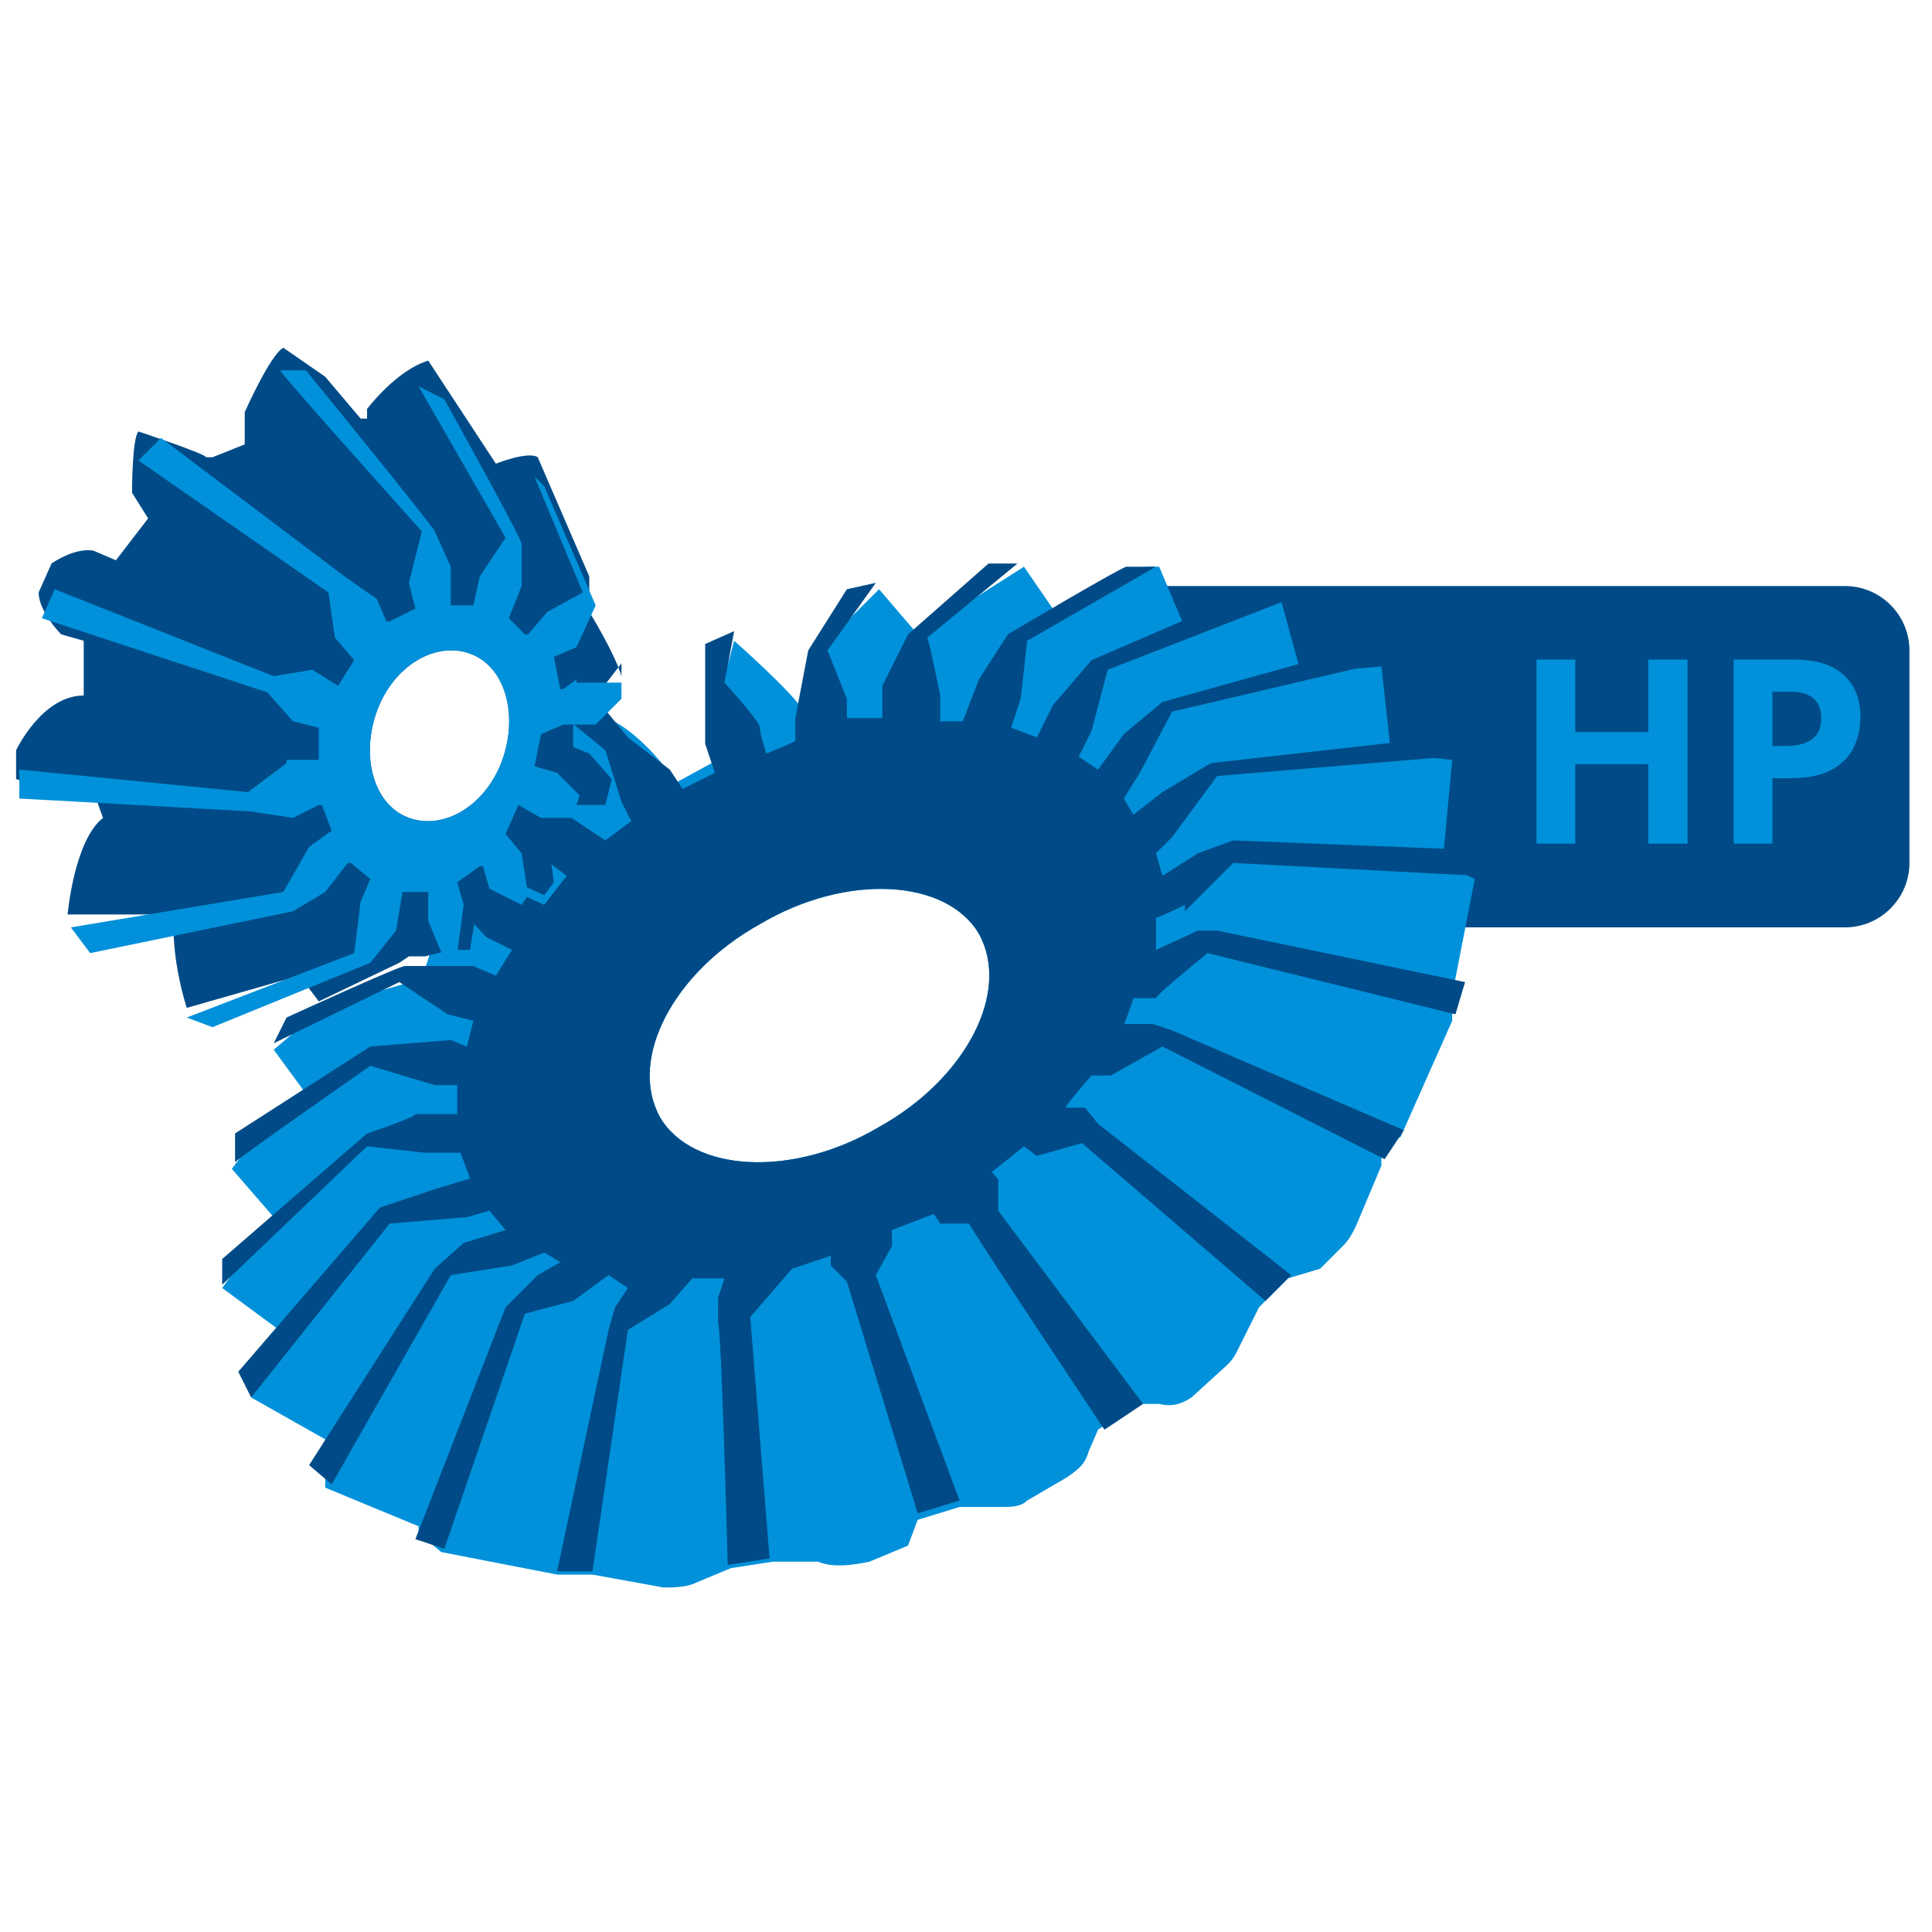
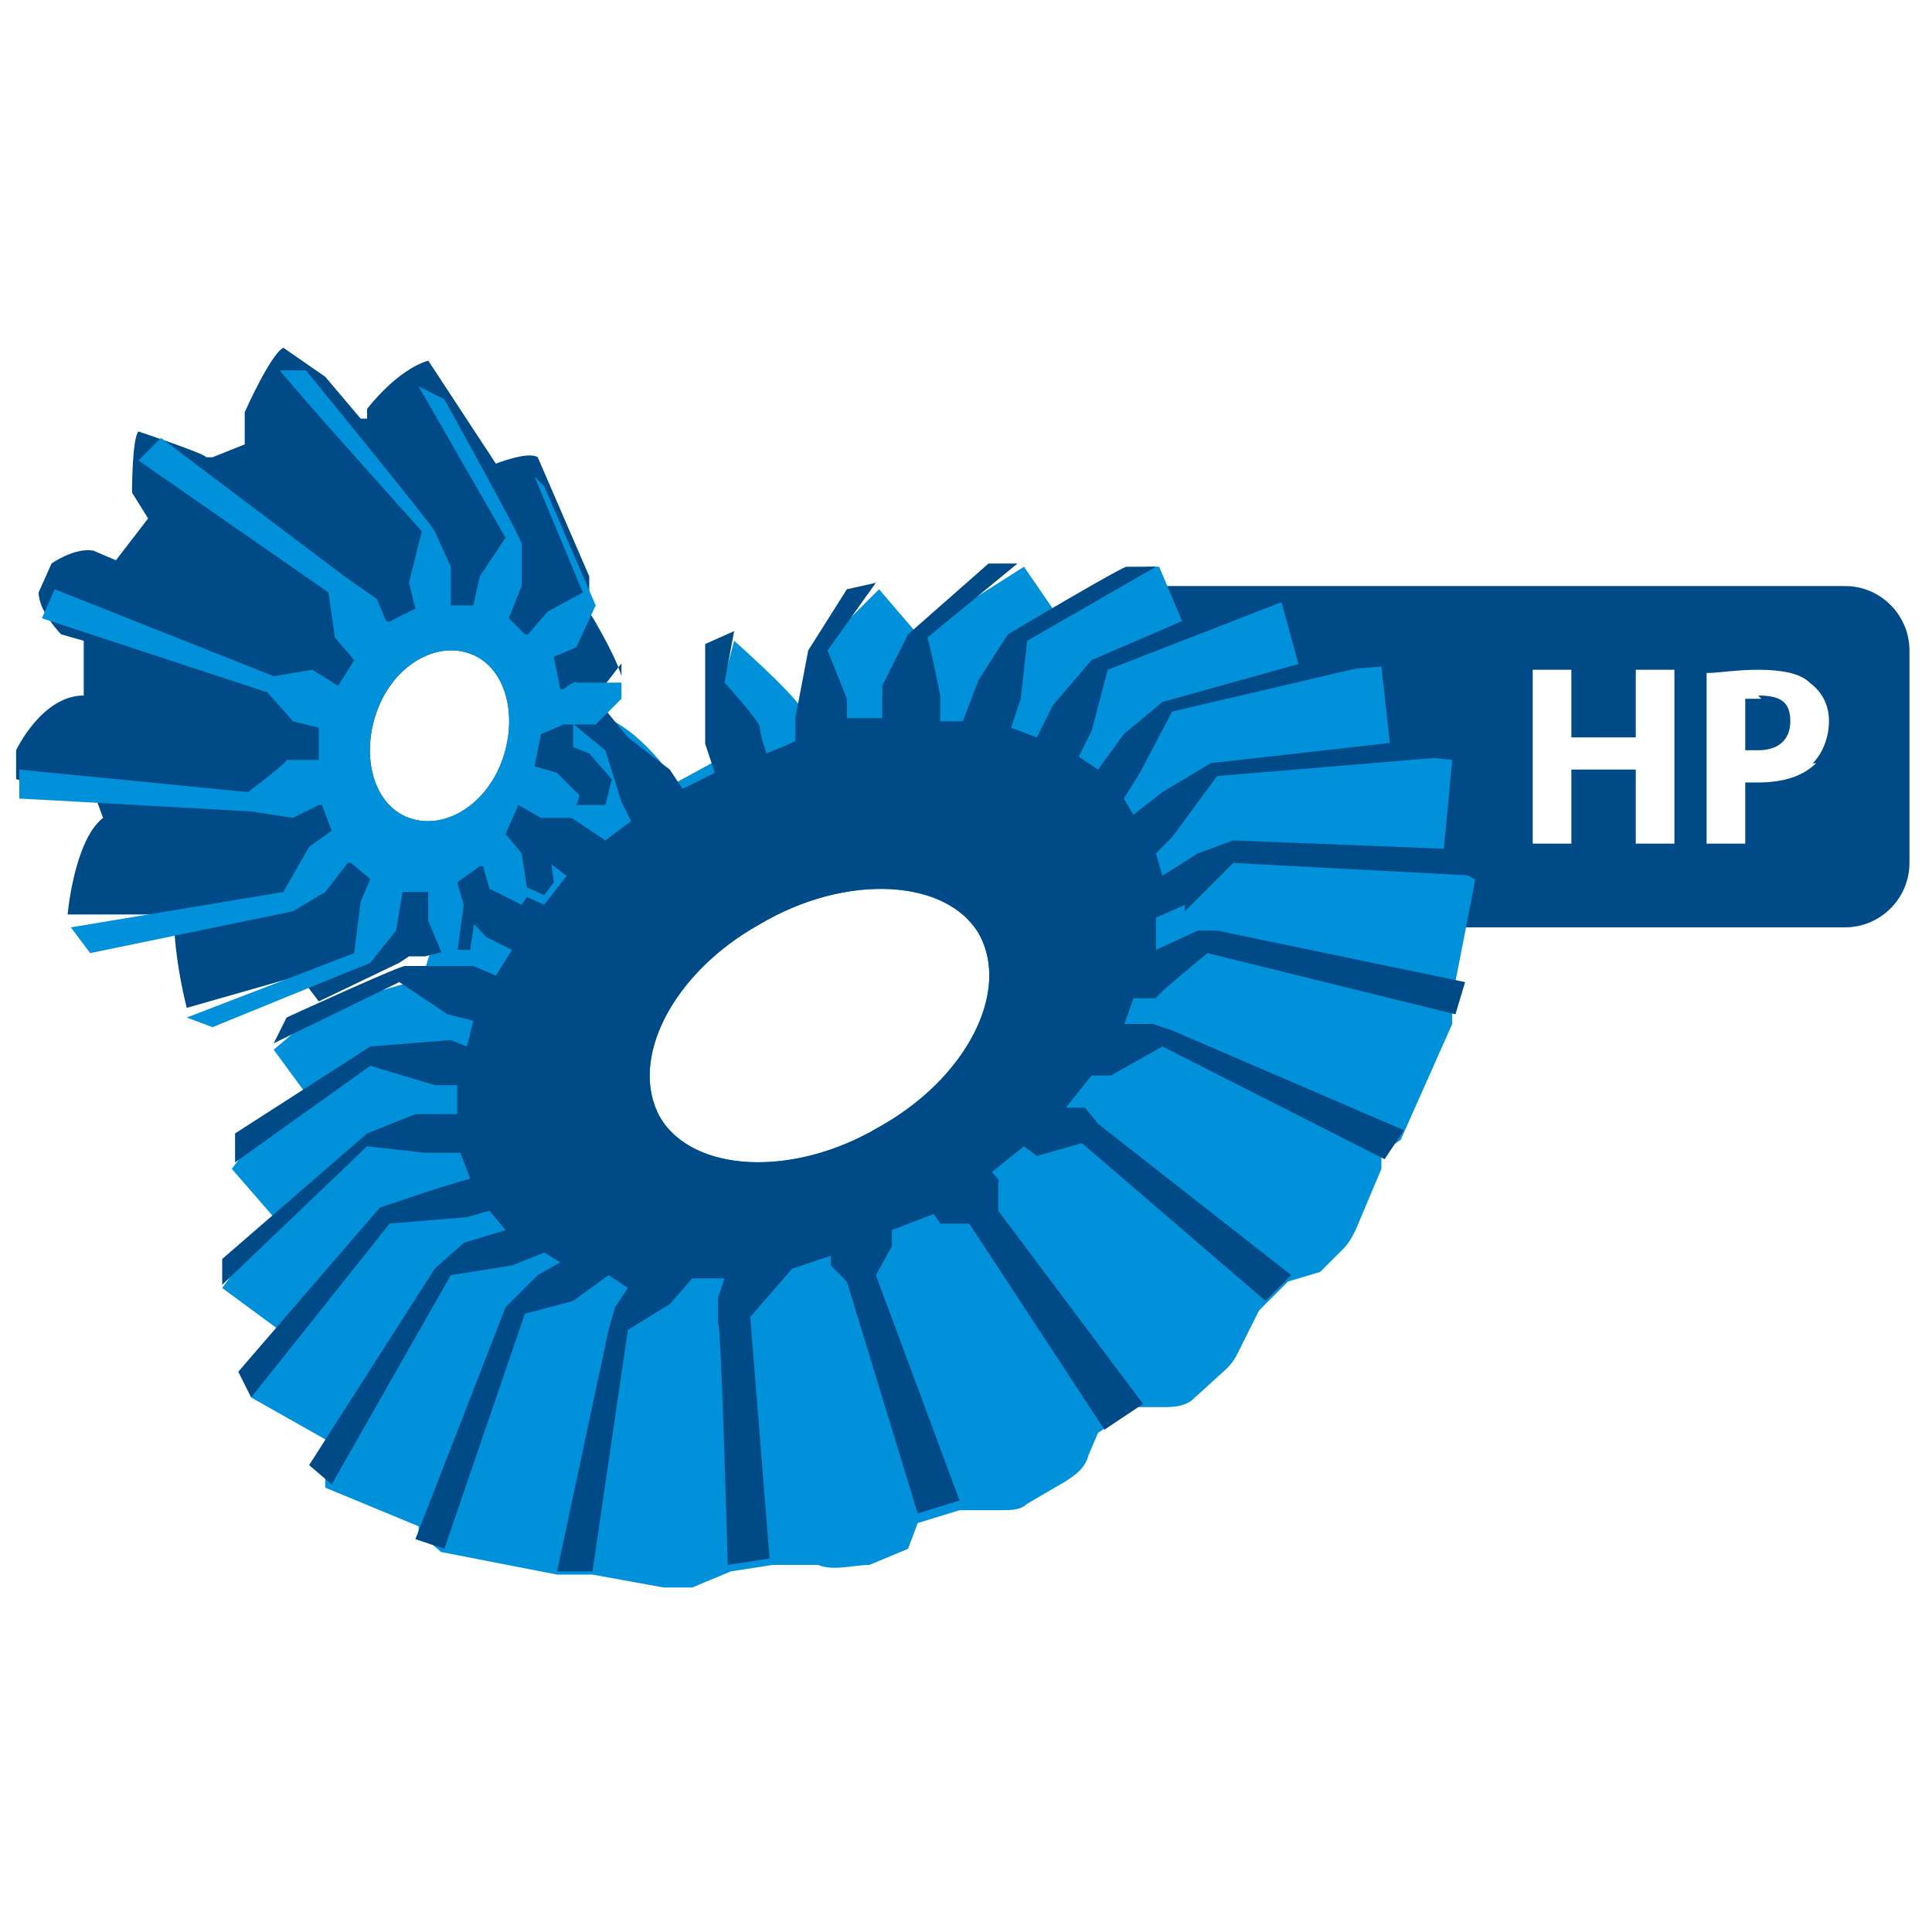
<svg xmlns="http://www.w3.org/2000/svg" id="Livello_1" version="1.1" viewBox="0 0 60 60">
  <defs>
    <style>
-       .st0, .st1 {
+       .st0 {
        fill: #0091da;
      }

      .st1 {
-         font-family: MyriadPro-Bold, 'Myriad Pro';
-         font-size: 8px;
-         font-weight: 700;
-       }
- 
-       .st1, .st2 {
-         isolation: isolate;
-       }
- 
-       .st3 {
        fill: #004b87;
      }
    </style>
  </defs>
-   <path class="st3" d="M36.1,18.2h21.2c1.1,0,2,.9,2,2v6.6c0,1.1-.9,2-2,2h-21.2v-10.7h0Z" />
-   <g class="st2">
-     <text class="st1" transform="translate(47 26.2)">
-       <tspan x="0" y="0">HP</tspan>
-     </text>
+   <g>
+     <path class="st1" d="M54.7,21.7c-.2,0-.4,0-.5,0v1.6c.1,0,.2,0,.4,0,.6,0,1-.3,1-.9s-.3-.8-1-.8Z" />
+     <path class="st1" d="M57.3,18.2h-21.2v10.6h21.2c1.1,0,2-.9,2-2v-6.6c0-1.1-.9-2-2-2ZM52,26.2h-1.2v-2.3h-2v2.3h-1.2v-5.4h1.2v2.1h2v-2.1h1.2v5.4ZM56.4,23.7c-.4.4-1,.6-1.8.6s-.3,0-.4,0v1.9h-1.2v-5.3c.4,0,.9-.1,1.6-.1s1.3.1,1.6.4c.4.3.6.7.6,1.2s-.2,1-.5,1.3Z" />
  </g>
  <g>
    <g>
-       <path class="st0" d="M45.8,27.3l-1-.5.3-3.2-1.9-.2-.3-2.7-2.5.2-.6-2.2-3,.8-.8-1.9h-.4c0,0-2.7,1.6-2.7,1.6l-1.1-1.6-3.3,2.1-1.2-1.4s-1.5,1.5-1.6,1.6c0,0,0,.8-.2,1.7l-.6.4c-.4-.6-2.1-2.1-2.1-2.1l-.4,1.5.6,1.7-.9.6-1.1.6s-1.1-1.7-2.4-2.1-.9.5-.9.5l-.3,3.1h-1c0,0-.7.5-.7.5l-.3,1.9-1.5-.3-.8,2.5-2.1.6-1.2.5-1.3,1.1,1.1,1.5-1.8,1.4-.6.8,1.3,1.5-1.6,2.2,1.9,1.4-1,2,2.3,1.3v1.5c0,0,2.9,1.2,2.9,1.2v.2c0,0,.7.6.7.6l3.6.7h1.1c0,0,2.2.4,2.2.4.3,0,.6,0,.9-.1l1.2-.5,1.3-.2h1.4c.5.2,1.1.1,1.6,0l1.2-.5.3-.8,1.3-.4h1.3c.3,0,.6,0,.8-.2l1.2-.7c.3-.2.6-.4.7-.8l.3-.7,1.2-.8h.7c.4.1.7,0,1-.2l1.1-1c.1-.1.2-.2.3-.4l.7-1.4.9-.9,1-.3.7-.7c.2-.2.3-.4.4-.6l.8-1.9v-.5s.6-.4.6-.4l1.6-3.6v-.8c0,0,.7-3.6.7-3.6ZM27.3,35c-2.7,1.6-5.8,1.4-6.8-.3-1-1.8.4-4.5,3.1-6,2.7-1.6,5.8-1.4,6.8.3,1,1.8-.4,4.5-3.1,6Z" />
-       <path class="st3" d="M36.8,28.3l1.5-1.5,7.6.4v-.8l-7.6-.3-1.1.4-1.1.7-.2-.7.5-.5,1.4-1.9,7.2-.6-.3-.6-7.1.8-1.5.9-.9.7-.3-.5.5-.8,1-1.9,6.4-1.5-.6-.5-6.1,1.7-1.2,1-.8,1.1-.6-.4.4-.8.5-1.9,5.4-2.1-.8-.4-5.1,2.2-1.2,1.4-.5,1-.8-.3.3-.9.2-1.8,4-2.3h-.9c0-.1-3.7,2.1-3.7,2.1l-.9,1.4-.5,1.3h-.7v-.8s-.3-1.5-.4-1.8l2.8-2.3h-.9l-2.5,2.2-.8,1.6v1h-1.1c0,0,0-.6,0-.6l-.6-1.5,1.5-2.1-.9.2-1.2,1.9-.4,2.1v.7c.1,0-.9.4-.9.4,0,0-.2-.6-.2-.8s-1.1-1.4-1.1-1.4l.3-1.6-.9.4v3.1l.3.9-1,.5-.4-.6-1.3-1-.9-1.1-.9.6,1.1.9.5,1.6.3.6-.8.6-1.2-.8-1.5-.6-.3.2.2,1.1,1.6,1.2-.7.9-1.1-.5-1.6-.3-.4.4,1.3,1.4.8.4-.5.8-.7-.3h-2.1c0-.1-3.7,1.6-3.7,1.6l-.4.8,3.9-1.9,1.5,1,.8.2-.2.8-.5-.2-2.5.2-4.2,2.7v.9c-.1,0,4.2-3,4.2-3l2,.6h.7v.9h-1.3c0,.1-1.5.6-1.5.6l-4.5,3.9v.8l4.5-4.3,1.8.2h1.1l.3.8-1,.3-1.8.6-4.4,5.1.4.8,4.3-5.4,2.4-.2.7-.2.5.6-1.3.4-.9.8-3.9,6.1.7.6,3.7-6.5,1.9-.3,1-.4.5.3-.7.4-1,1-2.8,7.2.9.3,2.5-7.3,1.5-.4,1.1-.8.6.4-.4.6-.2.7-1.6,7.5h1.1c0,0,1.1-7.5,1.1-7.5l1.3-.8.7-.8h1c0,0-.2.6-.2.6v.8c.1,0,.3,7.5.3,7.5l1.3-.2-.6-7.5,1.3-1.5,1.2-.4v.3l.5.5,2.2,7.2,1.3-.4-2.6-7,.5-.9v-.5c0,0,1.3-.5,1.3-.5l.2.3h.9c0,.1,4.2,6.4,4.2,6.4l1.2-.8-4.5-6v-.9c.1,0-.2-.3-.2-.3l1-.8.4.3,1.4-.4,5.7,4.9.8-.8-6-4.7-.4-.5h-.6c0-.1.8-1,.8-1h.6c0,0,1.6-.9,1.6-.9l6.9,3.5.6-.9-7.2-3.1-.6-.2h-.9c0,.1.3-.8.3-.8h.7c0-.1,1.6-1.4,1.6-1.4l7.7,1.9.3-1-7.7-1.6h-.6s-1.3.6-1.3.6v-1c.1,0,.9-.4.9-.4ZM27.3,35c-2.7,1.6-5.8,1.4-6.8-.3-1-1.8.4-4.5,3.1-6,2.7-1.6,5.8-1.4,6.8.3,1,1.8-.4,4.5-3.1,6Z" />
+       <path class="st0" d="M45.8,27.3l-1-.5.3-3.2-1.9-.2-.3-2.7-2.5.2-.6-2.2-3,.8-.8-1.9h-.4l-2.7,1.6-1.1-1.6-3.3,2.1-1.2-1.4-1.6,1.6s0,.8-.2,1.7l-.6.4c-.4-.6-2.1-2.1-2.1-2.1l-.4,1.5.6,1.7-.9.6-1.1.6s-1.1-1.7-2.4-2.1-.9.5-.9.5l-.3,3.1h-1l-.7.5-.3,1.9-1.5-.3-.8,2.5-2.1.6-1.2.5-1.3,1.1,1.1,1.5-1.8,1.4-.6.8,1.3,1.5-1.6,2.2,1.9,1.4-1,2,2.3,1.3v1.5l2.9,1.2v.2l.7.6,3.6.7h1.1l2.2.4c.3,0,.6,0,.9,0l1.2-.5,1.3-.2h1.4c.5.2,1.1,0,1.6,0l1.2-.5.3-.8,1.3-.4h1.3c.3,0,.6,0,.8-.2l1.2-.7c.3-.2.6-.4.7-.8l.3-.7,1.2-.8h.7c.4,0,.7,0,1-.2l1.1-1c0,0,.2-.2.3-.4l.7-1.4.9-.9,1-.3.7-.7c.2-.2.3-.4.4-.6l.8-1.9v-.5l.6-.4,1.6-3.6v-.8s.7-3.6.7-3.6ZM27.3,35c-2.7,1.6-5.8,1.4-6.8-.3-1-1.8.4-4.5,3.1-6,2.7-1.6,5.8-1.4,6.8.3,1,1.8-.4,4.5-3.1,6Z" />
+       <path class="st1" d="M36.8,28.3l1.5-1.5,7.6.4v-.8l-7.6-.3-1.1.4-1.1.7-.2-.7.5-.5,1.4-1.9,7.2-.6-.3-.6-7.1.8-1.5.9-.9.7-.3-.5.5-.8,1-1.9,6.4-1.5-.6-.5-6.1,1.7-1.2,1-.8,1.1-.6-.4.4-.8.5-1.9,5.4-2.1-.8-.4-5.1,2.2-1.2,1.4-.5,1-.8-.3.3-.9.2-1.8,4-2.3h-.9c0-.1-3.7,2.1-3.7,2.1l-.9,1.4-.5,1.3h-.7v-.8s-.3-1.5-.4-1.8l2.8-2.3h-.9l-2.5,2.2-.8,1.6v1h-1.1v-.6l-.6-1.5,1.5-2.1-.9.2-1.2,1.9-.4,2.1v.7c.1,0-.9.4-.9.4,0,0-.2-.6-.2-.8s-1.1-1.4-1.1-1.4l.3-1.6-.9.4v3.1l.3.9-1,.5-.4-.6-1.3-1-.9-1.1-.9.6,1.1.9.5,1.6.3.6-.8.6-1.2-.8-1.5-.6-.3.2.2,1.1,1.6,1.2-.7.9-1.1-.5-1.6-.3-.4.4,1.3,1.4.8.4-.5.8-.7-.3h-2.1c0-.1-3.7,1.6-3.7,1.6l-.4.8,3.9-1.9,1.5,1,.8.2-.2.8-.5-.2-2.5.2-4.2,2.7v.9c0,0,4.2-3,4.2-3l2,.6h.7v.9h-1.3c0,0-1.5.6-1.5.6l-4.5,3.9v.8l4.5-4.3,1.8.2h1.1l.3.8-1,.3-1.8.6-4.4,5.1.4.8,4.3-5.4,2.4-.2.7-.2.5.6-1.3.4-.9.8-3.9,6.1.7.6,3.7-6.5,1.9-.3,1-.4.5.3-.7.4-1,1-2.8,7.2.9.3,2.5-7.3,1.5-.4,1.1-.8.6.4-.4.6-.2.7-1.6,7.5h1.1l1.1-7.5,1.3-.8.7-.8h1l-.2.6v.8c.1,0,.3,7.5.3,7.5l1.3-.2-.6-7.5,1.3-1.5,1.2-.4v.3l.5.5,2.2,7.2,1.3-.4-2.6-7,.5-.9v-.5l1.3-.5.2.3h.9c0,0,4.2,6.4,4.2,6.4l1.2-.8-4.5-6v-.9c.1,0-.2-.3-.2-.3l1-.8.4.3,1.4-.4,5.7,4.9.8-.8-6-4.7-.4-.5h-.6c0,0,.8-1,.8-1h.6l1.6-.9,6.9,3.5.6-.9-7.2-3.1-.6-.2h-.9c0,.1.3-.8.3-.8h.7c0-.1,1.6-1.4,1.6-1.4l7.7,1.9.3-1-7.7-1.6h-.6l-1.3.6v-1c0,0,.9-.4.9-.4v.2ZM27.3,35c-2.7,1.6-5.8,1.4-6.8-.3-1-1.8.4-4.5,3.1-6,2.7-1.6,5.8-1.4,6.8.3,1,1.8-.4,4.5-3.1,6Z" />
    </g>
    <g>
-       <path class="st3" d="M19.3,21c-.2-.7-1-2-1-2v-1.1c0,0-1.6-3.7-1.6-3.7-.3-.2-1.3.2-1.3.2l-2.1-3.2c-1,.3-1.9,1.5-1.9,1.5v.3h-.2c0,0-1.1-1.3-1.1-1.3l-1.3-.9c-.4.2-1.2,2-1.2,2v1c0,0-1,.4-1,.4h-.2c0-.1-2.1-.8-2.1-.8-.2.2-.2,1.9-.2,1.9l.5.8-1,1.3-.7-.3c-.6-.1-1.3.4-1.3.4l-.4.9c0,.6.7,1.3.7,1.3l.7.2v1.7c-1.3,0-2.1,1.7-2.1,1.7v.9c.1,0,.7.3.7.3h1.7c0,.1.3.9.3.9-.9.7-1.1,3-1.1,3h3.3c-.1,1.4.4,2.9.4,2.9l3.5-1,.6.8,2.5-1.2.3-.2h.5s.8-.2.8-.2h.6c0-.1.3-1.8.3-1.8l.9-.4,1.1.5.3-.4-.2-1.5.6-.7v-.2c.1,0,1.2,0,1.2,0l.2-.8-.7-.8-.5-.2v-.8c0,0,0-.2,0-.2l.5-.3,1-1.3ZM15.6,23.6c-.5,1.4-1.8,2.2-2.9,1.8s-1.5-1.9-1-3.3c.5-1.4,1.8-2.2,2.9-1.8s1.5,1.9,1,3.3Z" />
-       <path class="st0" d="M17.5,22.5h1s0,0,0,0l.8-.8s0,0,0,0v-.5c-.1,0-.1,0-.2,0h-1.2c0-.1,0-.1,0-.1l-.4.3s-.1,0-.1,0l-.2-1s0,0,0,0l.7-.3s0,0,0,0l.6-1.3s0,0,0,0l-1.6-3.7-.3-.3,1.5,3.6-1.1.6s0,0,0,0l-.6.7s0,0-.1,0l-.5-.5s0,0,0,0l.4-1s0,0,0,0v-1.3c.1,0-2.4-4.5-2.4-4.5l-.8-.4,2.7,4.7s0,0,0,0l-.8,1.2s0,0,0,0l-.2.9s0,0,0,0h-.7c0,0,0,0,0-.1v-1.1s0,0,0,0l-.5-1.1s0,0,0,0h0c0-.1-4-5-4-5h-.8c0,.1,4.4,5,4.4,5l-.4,1.6s0,0,0,0l.2.8s0,0,0,0l-.8.4s0,0-.1,0l-.3-.7s0,0,0,0l-1-.7-5.7-4.3-.7.7,5.9,4.1.2,1.4s0,0,0,0l.6.7s0,0,0,0l-.5.8s0,0,0,0l-.8-.5s0,0,0,0l-1.2.2-6.8-2.7-.4.9,7,2.3s0,0,0,0l.8.9s0,0,0,0l.8.2s0,0,0,0v1c-.1,0-.2,0-.2,0h-.8c0,.1,0,.1,0,.1l-1.2.9-7.1-.7v.9c.1,0,7.2.4,7.2.4l1.3.2s0,0,0,0l.8-.4s0,0,.1,0l.3.8s0,0,0,0l-.7.5s0,0,0,0l-.8,1.4-6.6,1.1.6.8,6.3-1.3,1-.6s0,0,0,0l.7-.9s0,0,.1,0l.6.5s0,0,0,0l-.3.7s0,0,0,0l-.2,1.6s0,0,0,0l-5.2,2,.8.3,4.9-2h0c0,0,0,0,0,0l.8-1s0,0,0,0l.2-1.2s0,0,0,0h.8c0,0,0,0,0,.1v.8s0,0,0,0l.5,1.2s0,0,0,0h.4c0-.1,0-.1,0-.2l.2-1.5s0,0,0,0l-.2-.7s0,0,0,0l.7-.5s0,0,.1,0l.2.7s0,0,0,0l1,.5s0,0,0,0l.2-.3s0,0,0,0l-.2-1.3s0,0,0,0l-.5-.6s0,0,0,0l.4-.9s0,0,0,0l.7.4s0,0,0,0h1c0,0,0,0,0-.1l.2-.6s0,0,0,0l-.7-.7s0,0,0,0l-.7-.2s0,0,0,0l.2-1s0,0,0,0ZM15.6,23.6c-.5,1.4-1.8,2.2-2.9,1.8s-1.5-1.9-1-3.3c.5-1.4,1.8-2.2,2.9-1.8,1.1.4,1.5,1.9,1,3.3Z" />
+       <path class="st1" d="M19.3,21c-.2-.7-1-2-1-2v-1.1l-1.6-3.7c-.3-.2-1.3.2-1.3.2l-2.1-3.2c-1,.3-1.9,1.5-1.9,1.5v.3h-.2l-1.1-1.3-1.3-.9c-.4.2-1.2,2-1.2,2v1l-1,.4h-.2c0-.1-2.1-.8-2.1-.8-.2.2-.2,1.9-.2,1.9l.5.8-1,1.3-.7-.3c-.6-.1-1.3.4-1.3.4l-.4.9c0,.6.7,1.3.7,1.3l.7.2v1.7c-1.3,0-2.1,1.7-2.1,1.7v.9c.1,0,.7.3.7.3h1.7c0,.1.3.9.3.9-.9.7-1.1,3-1.1,3h3.3c0,1.4.4,2.9.4,2.9l3.5-1,.6.8,2.5-1.2.3-.2h.5l.8-.2h.6c0-.1.3-1.8.3-1.8l.9-.4,1.1.5.3-.4-.2-1.5.6-.7v-.2h1.2l.2-.8-.7-.8-.5-.2v-1l.5-.3,1-1.3v.4ZM15.6,23.6c-.5,1.4-1.8,2.2-2.9,1.8s-1.5-1.9-1-3.3,1.8-2.2,2.9-1.8,1.5,1.9,1,3.3Z" />
+       <path class="st0" d="M17.5,22.5h1l.8-.8h0v-.5h-1.4c0-.1-.4.2-.4.2h-.1l-.2-1h0l.7-.3h0l.6-1.3h0l-1.6-3.7-.3-.3,1.5,3.6-1.1.6h0l-.6.7h-.1l-.5-.5h0l.4-1h0v-1.3c.1,0-2.4-4.5-2.4-4.5l-.8-.4,2.7,4.7h0l-.8,1.2h0l-.2.9h-.7v-1.2h0l-.5-1.1h0c0-.1-4-5-4-5h-.8c0,.1,4.4,5,4.4,5l-.4,1.6h0l.2.8h0l-.8.4h-.1l-.3-.7h0l-1-.7-5.7-4.3-.7.7,5.9,4.1.2,1.4h0l.6.7h0l-.5.8h0l-.8-.5h0l-1.2.2-6.8-2.7-.4.9,7,2.3h0l.8.9h0l.8.2h0v1h-1c0,.1-1.2,1-1.2,1l-7.1-.7v.9c.1,0,7.2.4,7.2.4l1.3.2h0l.8-.4h.1l.3.8h0l-.7.5h0l-.8,1.4-6.6,1.1.6.8,6.3-1.3,1-.6h0l.7-.9h.1l.6.5h0l-.3.7h0l-.2,1.6h0l-5.2,2,.8.3,4.9-2h0l.8-1h0l.2-1.2h.8v.9h0l.5,1.2h.4v-.2l.2-1.5h0l-.2-.7h0l.7-.5h.1l.2.7h0l1,.5h0l.2-.3h0l-.2-1.3h0l-.5-.6h0l.4-.9h0l.7.4h1c0-.1.2-.7.2-.7h0l-.7-.7h0l-.7-.2h0l.2-1h0l.7-.3ZM15.6,23.6c-.5,1.4-1.8,2.2-2.9,1.8s-1.5-1.9-1-3.3,1.8-2.2,2.9-1.8c1.1.4,1.5,1.9,1,3.3Z" />
    </g>
  </g>
</svg>
